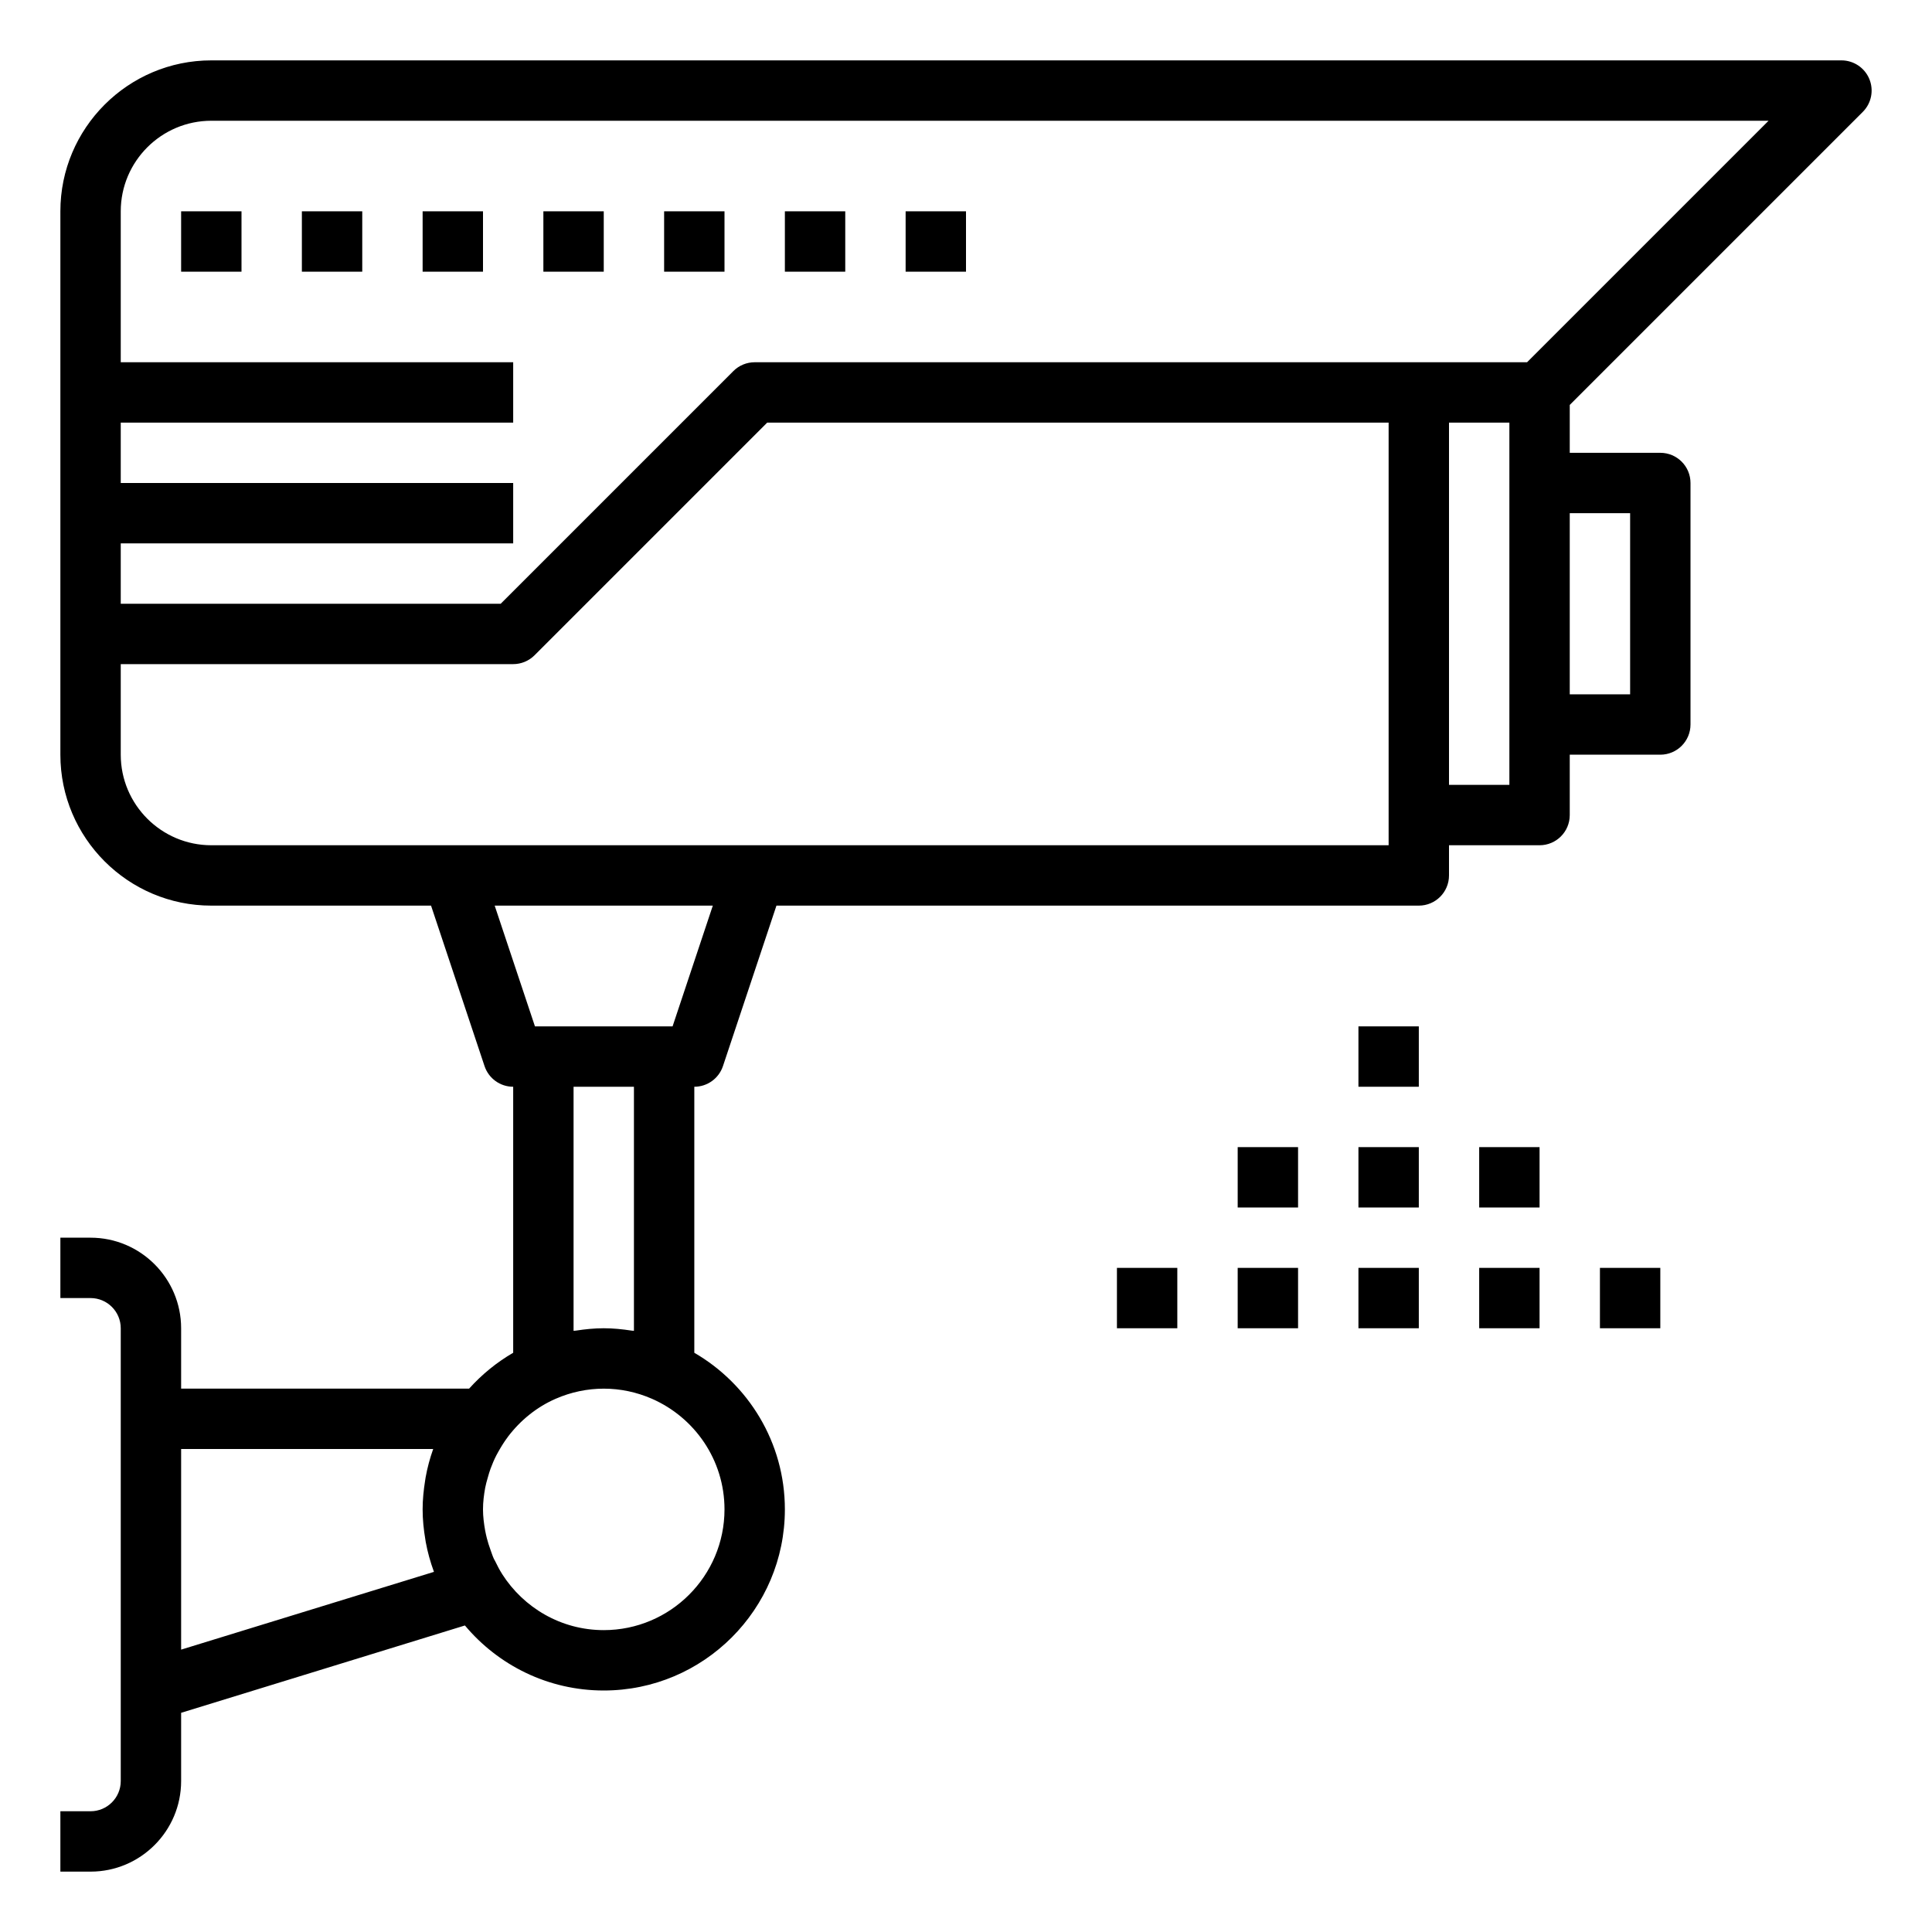
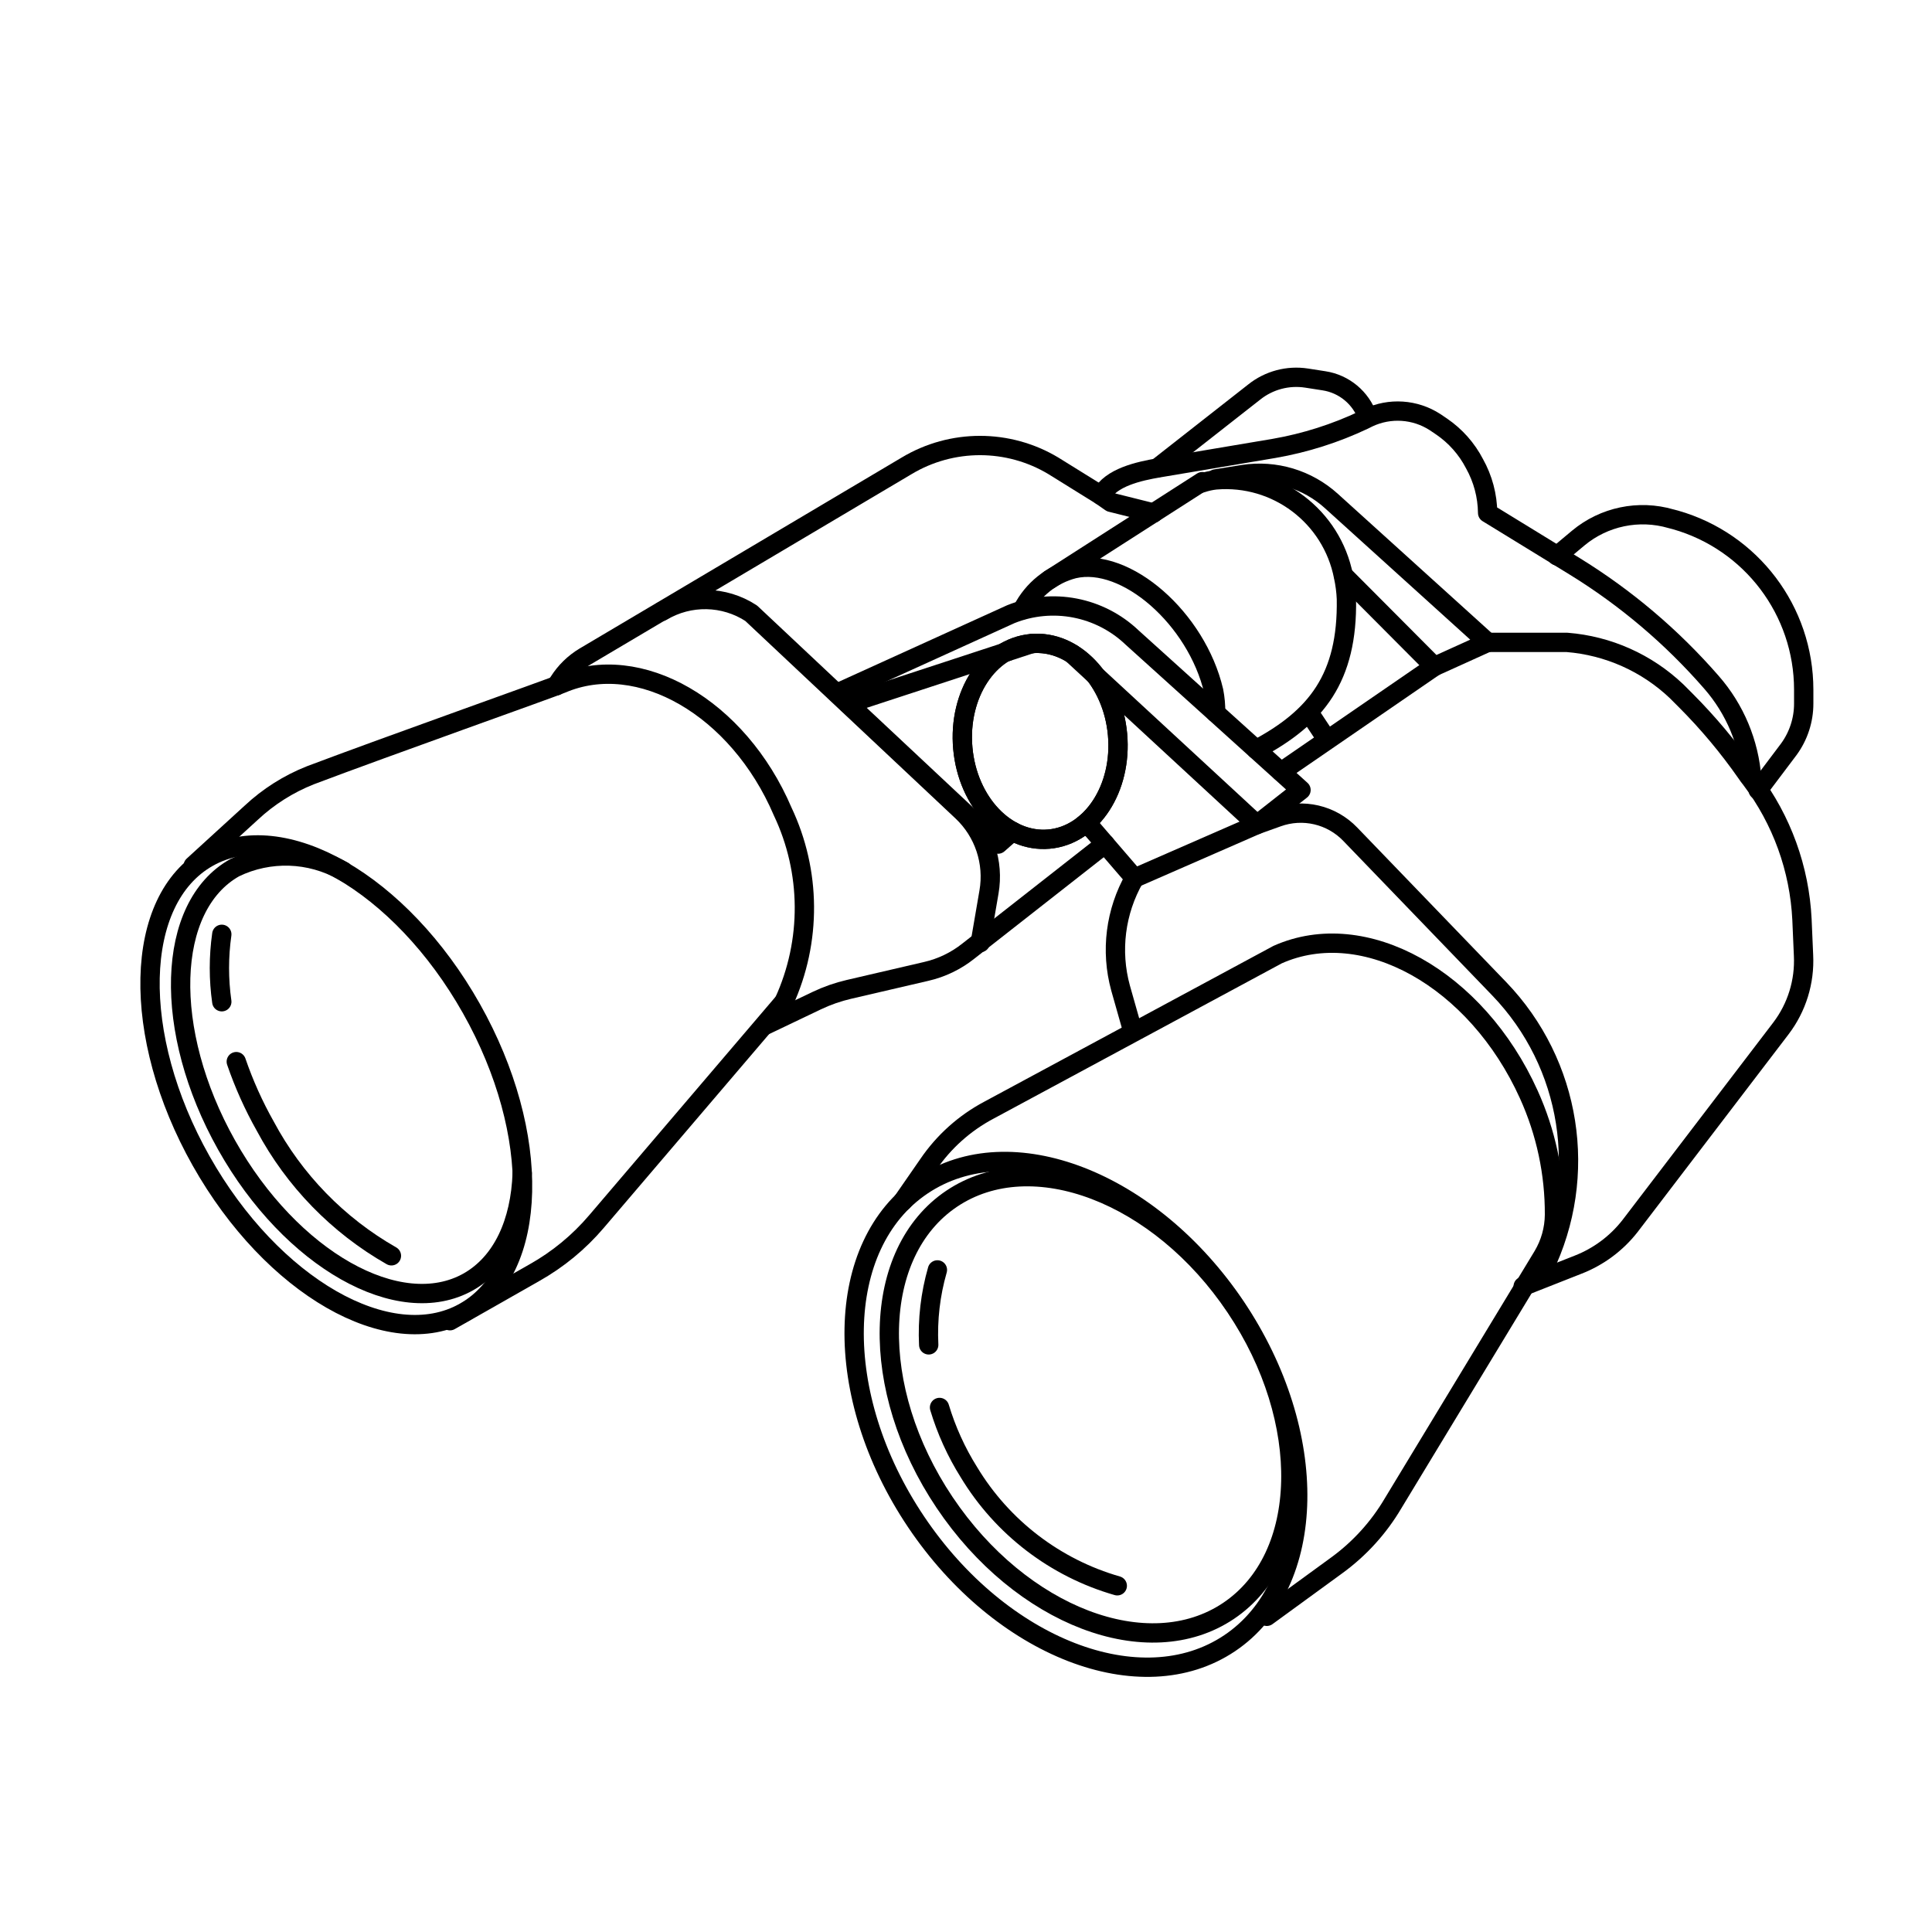
- <svg xmlns="http://www.w3.org/2000/svg" version="1.1" id="Layer_1_1_" x="0px" y="0px" viewBox="0 0 64 64" style="enable-background:new 0 0 64 64;" xml:space="preserve">
-   <path d="M4,56v3c0,0.552-0.449,1-1,1H2v2h1c1.654,0,3-1.346,3-3v-2.261l9.401-2.893C16.502,55.161,18.154,56,20,56  c3.309,0,6-2.691,6-6c0-2.215-1.21-4.149-3-5.188V36c0.431,0,0.812-0.275,0.949-0.684L25.721,30H47c0.552,0,1-0.447,1-1v-1h3  c0.552,0,1-0.447,1-1v-2h3c0.552,0,1-0.447,1-1v-8c0-0.553-0.448-1-1-1h-3v-1.586l9.707-9.707c0.286-0.286,0.372-0.716,0.217-1.09  S61.404,2,61,2H7C4.243,2,2,4.243,2,7v18c0,2.757,2.243,5,5,5h7.279l1.772,5.316C16.188,35.725,16.569,36,17,36v8.812  c-0.548,0.318-1.039,0.72-1.46,1.188H6v-2c0-1.654-1.346-3-3-3H2v2h1c0.551,0,1,0.448,1,1v3V56z M20,54  c-1.415,0-2.654-0.743-3.365-1.856c-0.001-0.001,0-0.002-0.001-0.003c-0.087-0.136-0.16-0.278-0.229-0.421  c-0.014-0.028-0.032-0.054-0.045-0.082c-0.045-0.098-0.076-0.2-0.113-0.301c-0.045-0.127-0.088-0.255-0.121-0.388  c-0.021-0.084-0.04-0.169-0.056-0.255C16.03,50.468,16,50.238,16,50c0-0.244,0.03-0.481,0.072-0.713  c0.021-0.113,0.053-0.224,0.085-0.335c0.028-0.102,0.058-0.204,0.094-0.302c0.056-0.15,0.118-0.299,0.193-0.443  c0.019-0.037,0.039-0.072,0.059-0.108c0.095-0.17,0.198-0.338,0.318-0.497c0.002-0.003,0.003-0.006,0.005-0.008  c0.411-0.542,0.948-0.981,1.579-1.257c1.023-0.448,2.17-0.448,3.193,0C23.009,46.955,24,48.362,24,50C24,52.206,22.206,54,20,54z   M50,26h-2V14h2v2v8V26z M54,17v6h-2v-6H54z M7,4h51.586l-8,8H47H25c-0.265,0-0.52,0.105-0.707,0.293L16.586,20H4v-2h13v-2H4v-2h13  v-2H4V7C4,5.346,5.346,4,7,4z M4,25v-3h13c0.265,0,0.52-0.105,0.707-0.293L25.414,14H46v13v1H25H15H7C5.346,28,4,26.654,4,25z   M16.387,30h7.226l-1.333,4H22h-4h-0.279L16.387,30z M19,44.085V36h2v8.085c-0.026-0.004-0.053-0.003-0.079-0.007  C20.62,44.032,20.314,44,20,44s-0.62,0.032-0.921,0.078C19.053,44.082,19.026,44.081,19,44.085z M14.35,48  c-0.108,0.304-0.193,0.617-0.251,0.941c-0.007,0.037-0.011,0.074-0.017,0.11C14.033,49.361,14,49.677,14,50  c0,0.34,0.035,0.672,0.09,0.997c0.005,0.028,0.008,0.056,0.013,0.084c0.062,0.337,0.153,0.663,0.269,0.979  c0.001,0.003,0.002,0.007,0.003,0.01L6,54.646V48H14.35z" />
-   <rect x="6" y="7" width="2" height="2" />
-   <rect x="10" y="7" width="2" height="2" />
-   <rect x="14" y="7" width="2" height="2" />
-   <rect x="18" y="7" width="2" height="2" />
-   <rect x="22" y="7" width="2" height="2" />
-   <rect x="26" y="7" width="2" height="2" />
-   <rect x="30" y="7" width="2" height="2" />
-   <rect x="45" y="34" width="2" height="2" />
-   <rect x="45" y="38" width="2" height="2" />
-   <rect x="49" y="38" width="2" height="2" />
-   <rect x="41" y="38" width="2" height="2" />
-   <rect x="45" y="42" width="2" height="2" />
-   <rect x="49" y="42" width="2" height="2" />
-   <rect x="53" y="42" width="2" height="2" />
-   <rect x="41" y="42" width="2" height="2" />
-   <rect x="37" y="42" width="2" height="2" />
+ <svg xmlns="http://www.w3.org/2000/svg" data-name="Layer 1" id="Layer_1" viewBox="0 0 100 100">
+   <defs>
+     <style>.cls-1{fill:none;stroke:#000;stroke-linecap:round;stroke-linejoin:round;}</style>
+   </defs>
+   <ellipse class="cls-1" cx="17.41" cy="56.15" rx="8.03" ry="13.51" transform="translate(-25.34 15.79) rotate(-29.42)" />
+   <path class="cls-1" d="M11.48,51.85a12.39,12.39,0,0,1,0-3.49" />
+   <path class="cls-1" d="M20.26,65a16.89,16.89,0,0,1-6.53-6.71,20.07,20.07,0,0,1-1.5-3.34" />
+   <path class="cls-1" d="M17.77,45.09a6.06,6.06,0,0,0-5.62-.18c-3.57,2-3.75,8.44-.42,14.36s8.94,9.09,12.51,7.08c1.76-1,2.7-3.07,2.79-5.63" />
+   <ellipse class="cls-1" cx="55.69" cy="73.2" rx="9.97" ry="14.27" transform="translate(-31.35 43.48) rotate(-33.88)" />
+   <ellipse class="cls-1" cx="56.42" cy="72.71" rx="9.07" ry="12.85" transform="translate(-30.95 43.8) rotate(-33.88)" />
+   <path class="cls-1" d="M23.29,68.36l4.36-2.48a11.84,11.84,0,0,0,3.23-2.66l9.7-11.37" />
+   <path class="cls-1" d="M46.72,62.19l1.33-1.92a8.75,8.75,0,0,1,3.14-2.81l14.94-8.05c4.49-2,10.29,1.24,13,7.24a14.92,14.92,0,0,1,1.33,6.23,4.23,4.23,0,0,1-.6,2.13L72.1,77.82A10.67,10.67,0,0,1,69.22,81l-3.65,2.66" />
+   <path class="cls-1" d="M40.58,51.85A11.67,11.67,0,0,0,40.51,42c-2.3-5.38-7.43-8.34-11.45-6.61-.4.18-9.09,3.26-13,4.74A9.73,9.73,0,0,0,13,42.07L10,44.81" />
+   <path class="cls-1" d="M56.24,42.57l2.48,2.88,6.34-2.77,2.28-1.79L58.6,33a5.91,5.91,0,0,0-6.28-1.21l-9,4.09,8.34,7.81.75-.66" />
+   <ellipse class="cls-1" cx="53.84" cy="38.38" rx="4.02" ry="5.08" transform="translate(-3.24 5) rotate(-5.17)" />
+   <ellipse class="cls-1" cx="53.84" cy="38.38" rx="4.02" ry="5.08" transform="translate(-3.24 5) rotate(-5.17)" />
+   <path class="cls-1" d="M55.49,33.84l9.57,8.84,1.06-.38a3.55,3.55,0,0,1,3.77.88l7.71,8a12.82,12.82,0,0,1,2.29,14.51h0" />
+   <line class="cls-1" x1="43.89" x2="53.38" y1="36.43" y2="33.32" />
+   <path class="cls-1" d="M52.15,33.72a0,0,0,0,0,0,0h0" />
+   <path class="cls-1" d="M52.92,31.57a4.16,4.16,0,0,1,2.66-2.13c2.7-.63,6.36,2.58,7.24,6.33a5.36,5.36,0,0,1,.1,1.12" />
+   <path class="cls-1" d="M56.49,42.86a3.29,3.29,0,0,1-.39-.17" />
+   <line class="cls-1" x1="59.7" x2="59.69" y1="26.55" y2="26.56" />
+   <path class="cls-1" d="M62.2,25a3.42,3.42,0,0,1,.72-.16,6.21,6.21,0,0,1,6.62,5h0A6.79,6.79,0,0,1,69.69,31c.07,4.08-1.55,6.14-4.67,7.79" />
+   <line class="cls-1" x1="54.32" x2="62.23" y1="30" y2="24.93" />
+   <path class="cls-1" d="M62.92,24.79l1.43-.23a5.54,5.54,0,0,1,4.56,1.37L77,33.25,74.24,34.5l-4.7-4.72" />
+   <line class="cls-1" x1="67.92" x2="68.67" y1="37.13" y2="38.26" />
+   <line class="cls-1" x1="74.24" x2="66.31" y1="34.5" y2="39.95" />
+   <path class="cls-1" d="M59.7,26.55,57.5,26,57,25.65c.49-.94,1.94-1.26,3-1.44l5.94-1a18.08,18.08,0,0,0,4.66-1.48l.22-.11a3.56,3.56,0,0,1,3.46.23l.34.23A5.25,5.25,0,0,1,76.32,24,5.35,5.35,0,0,1,77,26.55l4.5,2.76a30.76,30.76,0,0,1,7.08,6,8.51,8.51,0,0,1,2.09,5" />
+   <path class="cls-1" d="M77,33.25h4.11a9.29,9.29,0,0,1,5.67,2.53l.48.48A28,28,0,0,1,90.39,40c.08.12.16.23.25.34a13.09,13.09,0,0,1,2.63,7.26l.08,1.85a5.77,5.77,0,0,1-1.17,3.78L84.37,63.46a6.32,6.32,0,0,1-2.69,2l-2.84,1.12" />
+   <path class="cls-1" d="M58.72,45.45h0A7.48,7.48,0,0,0,58,51.14l.55,1.94" />
+   <path class="cls-1" d="M28.79,35.5l.14-.21A4,4,0,0,1,30.25,34l4-2.37,12.68-7.52a7.38,7.38,0,0,1,7.59,0L57,25.65" />
+   <path class="cls-1" d="M57.2,43.68l-7.08,5.55a5.45,5.45,0,0,1-2.18,1.05l-4,.93a8.17,8.17,0,0,0-1.66.58l-2.7,1.29" />
+   <path class="cls-1" d="M34.25,31.65a4.37,4.37,0,0,1,4.63.09L49.8,42a4.64,4.64,0,0,1,1.39,4.17l-.45,2.62" />
+   <path class="cls-1" d="M80.59,28.77l1.1-.92a5.22,5.22,0,0,1,4.8-1l.23.06a9.14,9.14,0,0,1,6.64,8.79v.72a4,4,0,0,1-.77,2.36L91,40.89" />
+   <path class="cls-1" d="M59.92,24.21l5-3.92a3.49,3.49,0,0,1,2.71-.72l.9.14a2.85,2.85,0,0,1,2.26,1.88h0" />
+   <path class="cls-1" d="M48.07,69.61a11.91,11.91,0,0,1,.45-3.88" />
+   <path class="cls-1" d="M57.83,82.08a13.24,13.24,0,0,1-7.68-5.88,13.75,13.75,0,0,1-1.52-3.35" />
</svg>
